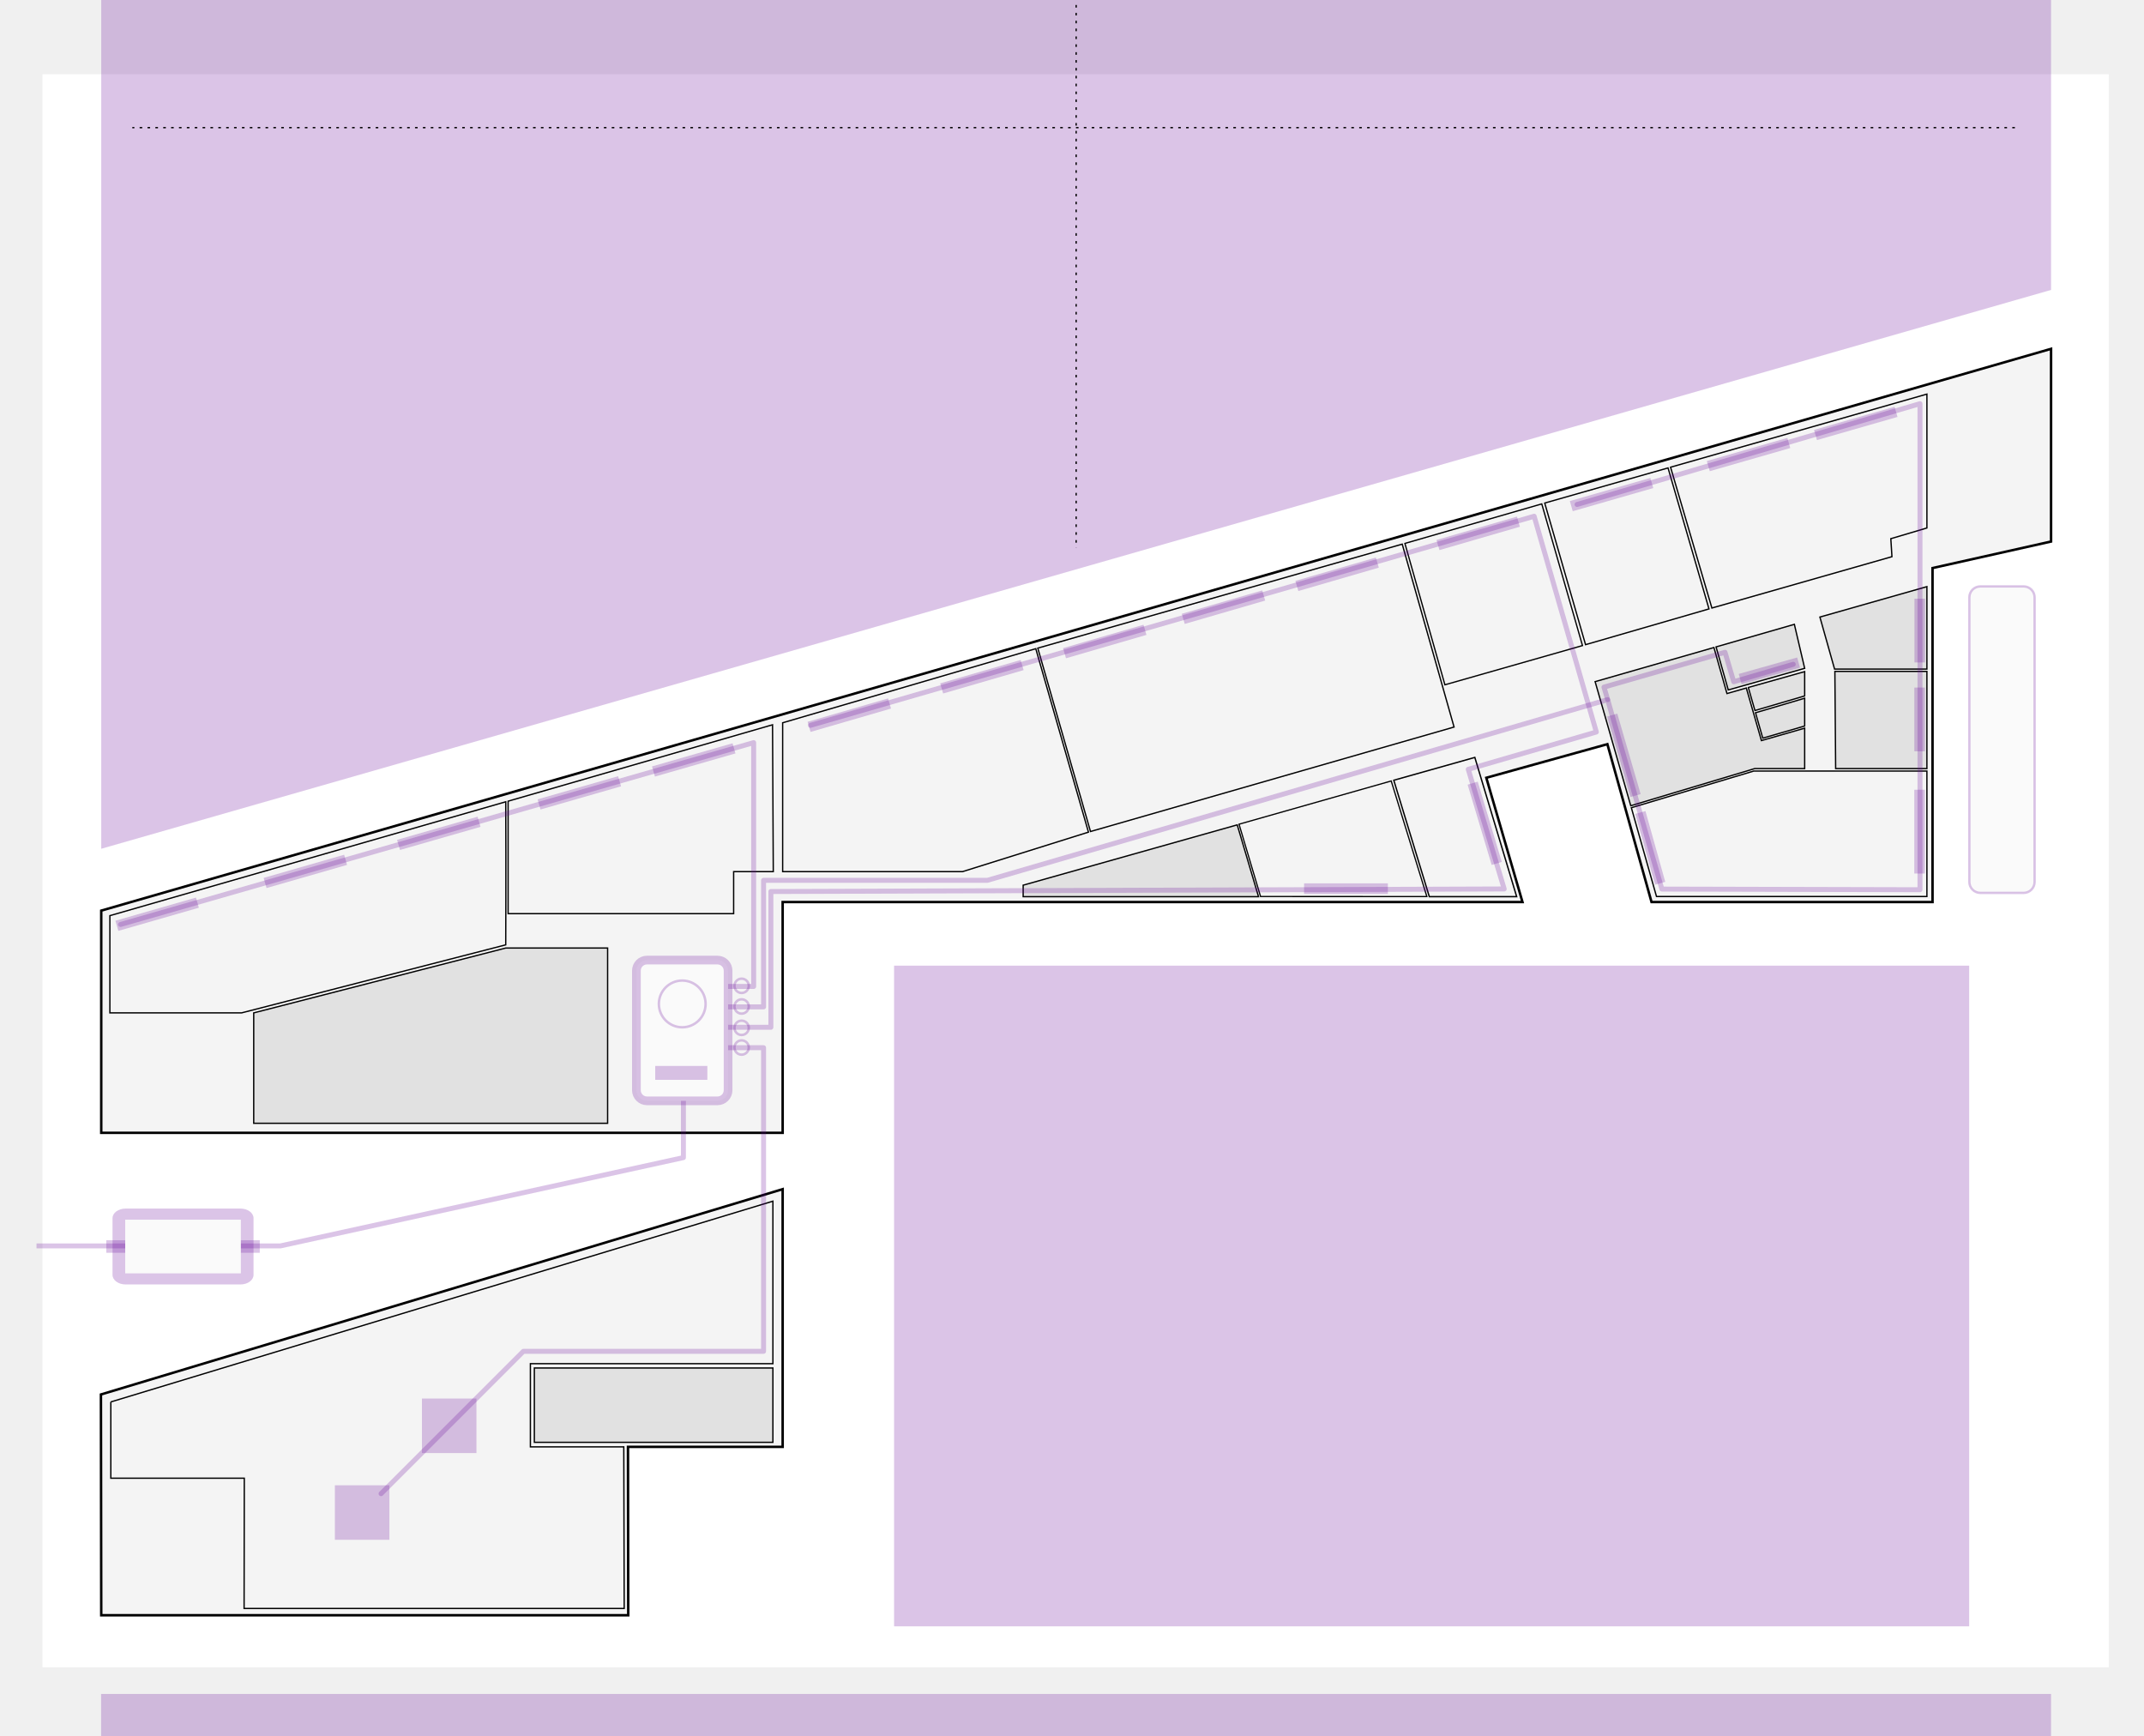
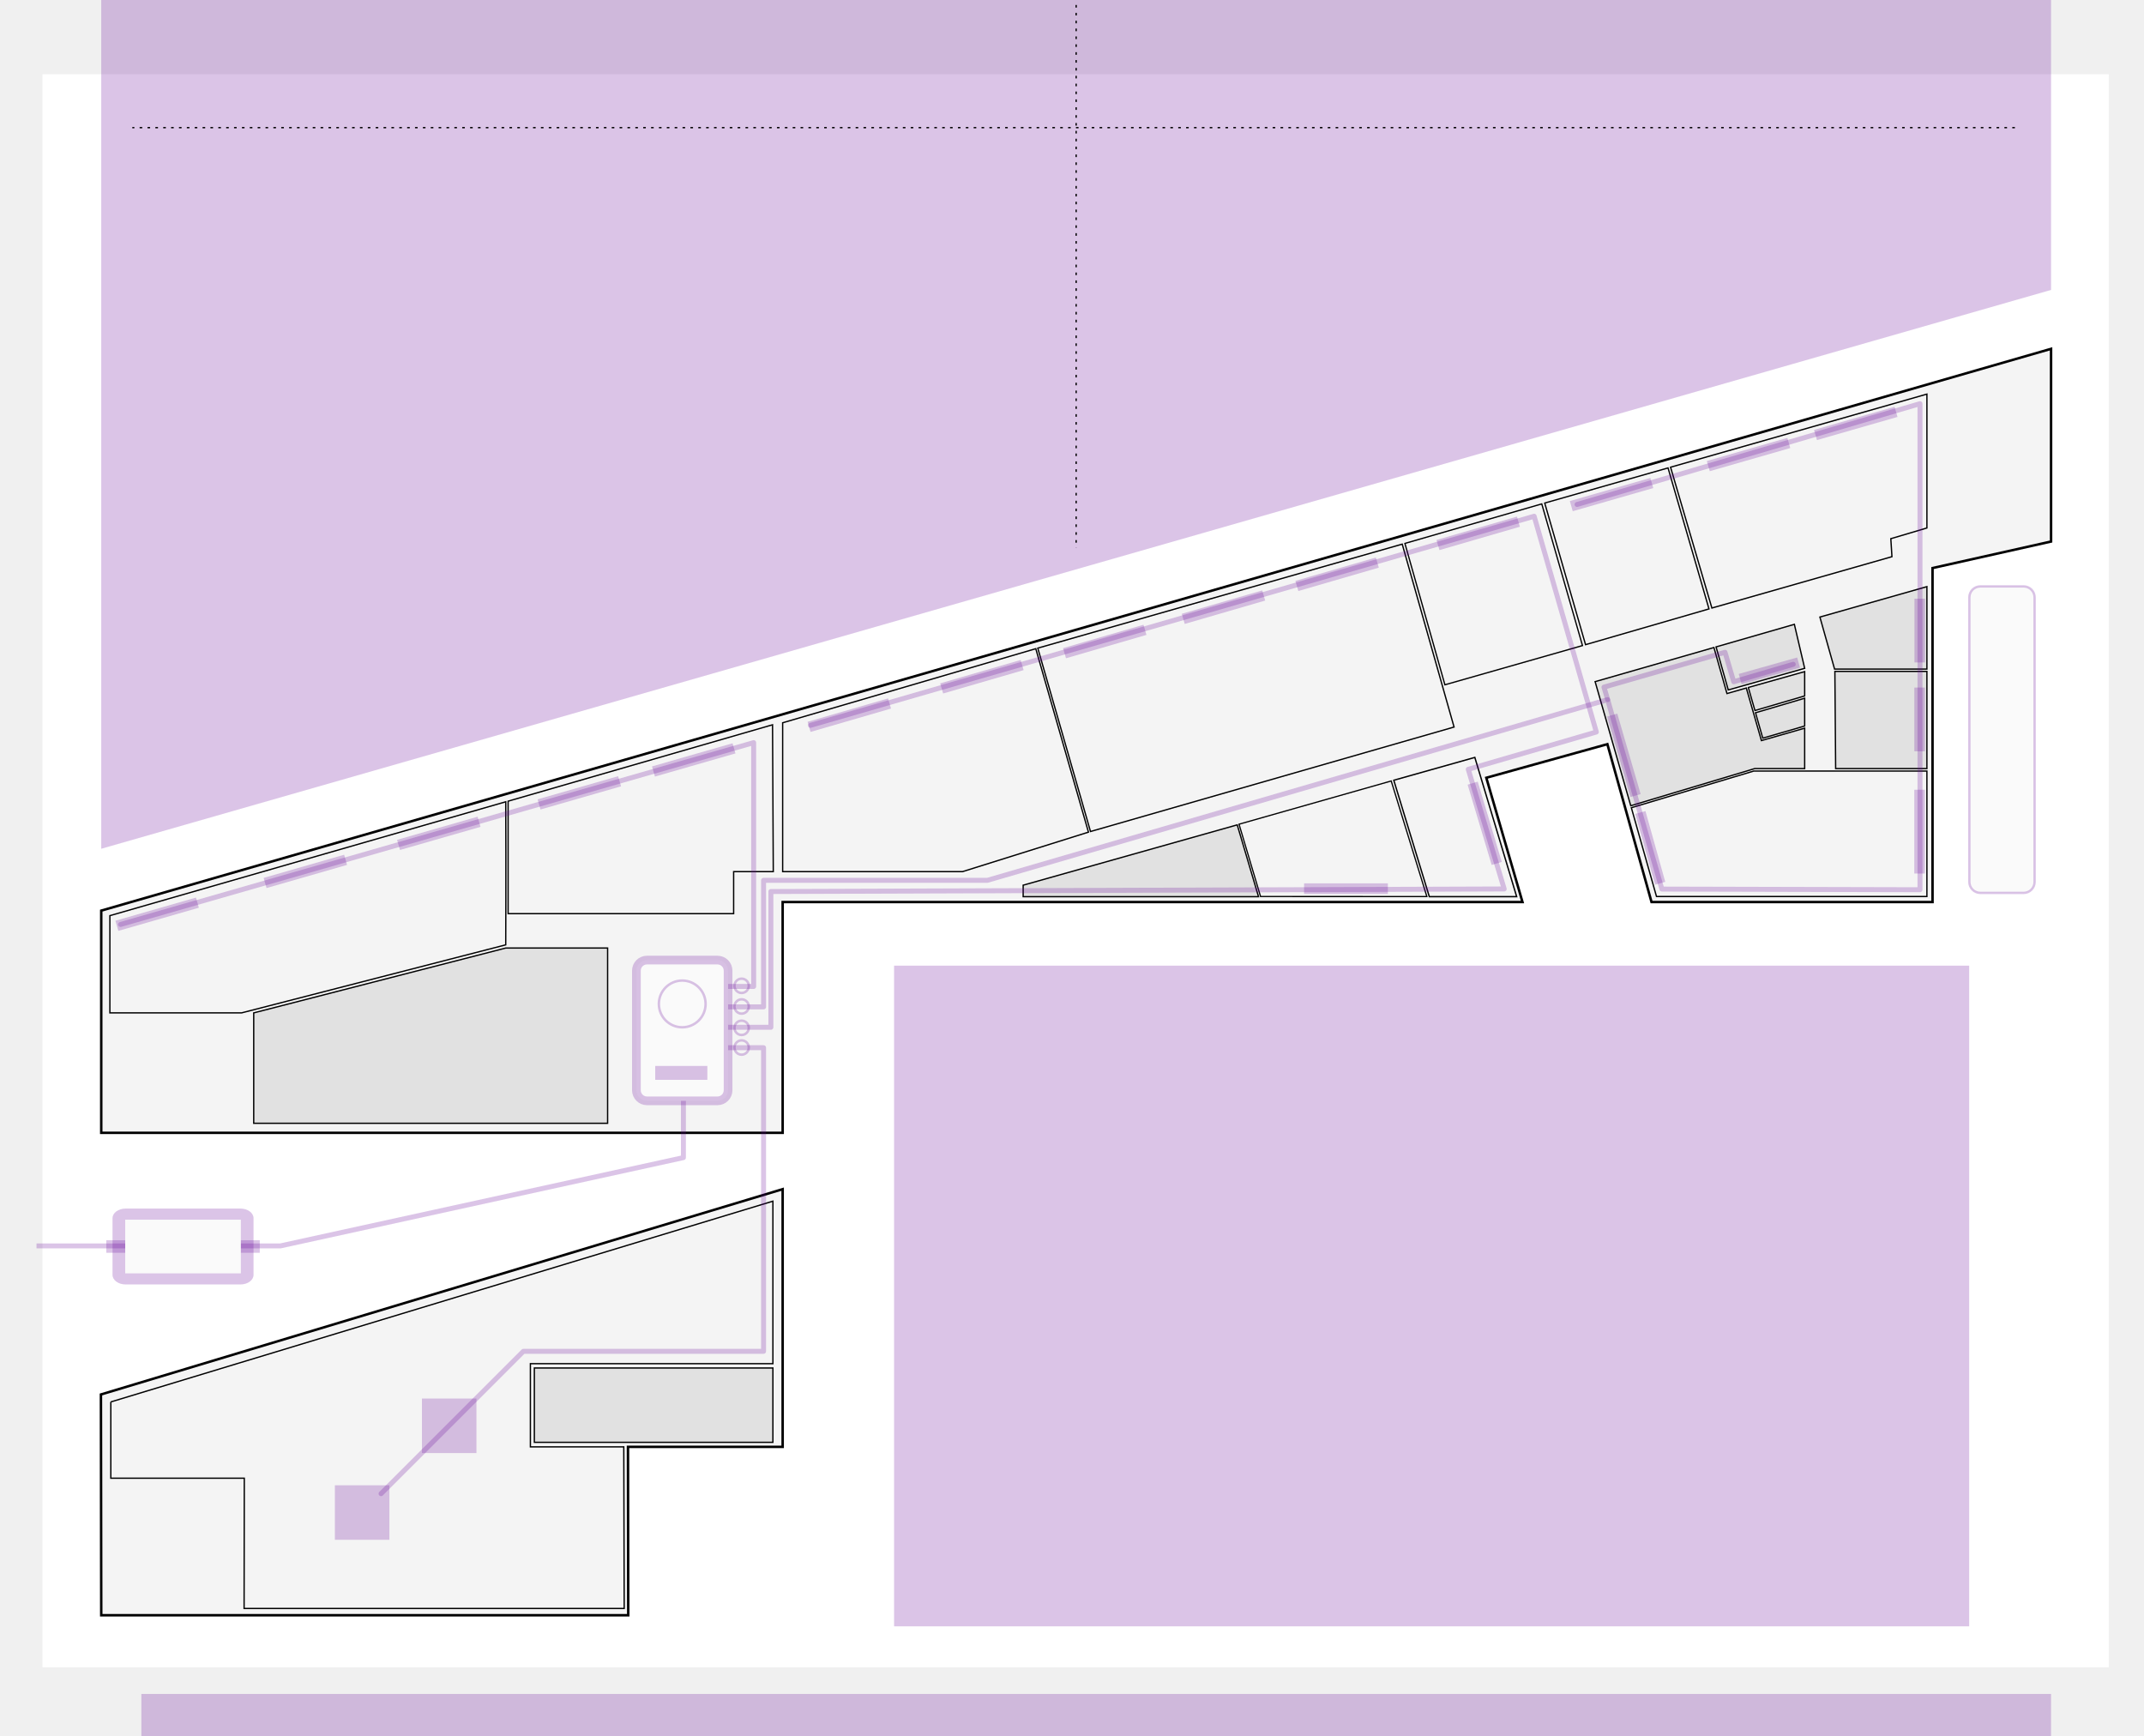
<svg xmlns="http://www.w3.org/2000/svg" width="432.435mm" height="350mm" viewBox="0 0 432.435 350" version="1.1" id="svg5">
  <defs id="defs2" />
  <g id="drawing" transform="translate(87.61958,-48.61679)" style="display:inline">
    <rect style="display:inline;opacity:1;fill:#ffffff;fill-opacity:1;stroke:none;stroke-width:0.47;stroke-linecap:butt;stroke-linejoin:round;stroke-miterlimit:4;stroke-dasharray:0.47, 3.759;stroke-dashoffset:0;stroke-opacity:1;stop-color:#000000" id="rect78717" width="416.761" height="321.272" x="-79.049" y="63.589" />
    <rect style="opacity:1;fill:#fafafa;fill-opacity:1;stroke:#660099;stroke-width:0.477;stroke-linecap:round;stroke-linejoin:round;stroke-miterlimit:4;stroke-dasharray:none;stroke-opacity:0.231;stop-color:#000000" id="rect4922" width="13.162" height="61.81" x="309.59" y="166.878" ry="2.213" />
    <path style="fill:#000000;fill-opacity:0.045;stroke:#000000;stroke-width:0.5;stroke-linecap:butt;stroke-linejoin:miter;stroke-miterlimit:4;stroke-dasharray:none;stroke-opacity:1" d="m -67.199,232.262 -2.6e-4,44.81 h 137.438 l 2.6e-4,-46.537 149.22,1.2e-4 -7.295,-25.065 24.417,-6.778 8.905,31.842 h 56.677 v -67.358 l 23.907,-5.349 v -38.862 z" id="envelope_emelet" />
    <path style="fill:#000000;fill-opacity:0.045;stroke:#000000;stroke-width:0.5;stroke-linecap:butt;stroke-linejoin:miter;stroke-miterlimit:4;stroke-dasharray:none;stroke-opacity:1" d="M -67.263,329.84 70.239,288.436 v 51.967 H 39.042 l 0.051,33.958 -106.292,-6e-4 z" id="envelope_foldszint" />
    <path style="display:inline;fill:#660099;fill-opacity:0.231;stroke:none;stroke-width:0.438px;stroke-linecap:butt;stroke-linejoin:miter;stroke-opacity:1" d="M -67.199,219.789 V -73.893 l 393.269,-5.29e-4 V 107.086 Z" id="path91226" class="clickthrough" />
    <path style="fill:#660099;fill-opacity:0.231;stroke:none;stroke-width:0.709px;stroke-linecap:butt;stroke-linejoin:miter;stroke-opacity:1" d="m 309.554,243.358 -216.841,1.3e-4 v 133.244 l 216.841,-1.3e-4 z" id="path92253" />
    <path style="opacity:0;fill:#660099;fill-opacity:0.231;stroke:none;stroke-width:0.275px;stroke-linecap:butt;stroke-linejoin:miter;stroke-opacity:1" d="M 129.097,74.096 H 326.07 V 106.797 L 129.097,163.689 Z" id="path6751" />
    <path style="display:inline;opacity:0;fill:#660099;fill-opacity:0.231;stroke:none;stroke-width:0.273px;stroke-linecap:butt;stroke-linejoin:miter;stroke-opacity:1" d="m -67.166,74.096 196.263,5.94e-4 v 89.555 l -196.296,56.138 z" id="path6531" />
    <rect style="display:inline;opacity:0;fill:#660099;fill-opacity:0.231;stroke:none;stroke-width:0.536;stroke-linecap:butt;stroke-linejoin:round;stroke-miterlimit:4;stroke-dasharray:none;stroke-dashoffset:0;stroke-opacity:1;stop-color:#000000" id="rect93623-6" width="196.973" height="148.012" x="129.097" y="-73.981" />
    <rect style="display:inline;opacity:0;fill:#660099;fill-opacity:0.231;stroke:none;stroke-width:0.522;stroke-linecap:butt;stroke-linejoin:round;stroke-miterlimit:4;stroke-dasharray:none;stroke-dashoffset:0;stroke-opacity:1;stop-color:#000000" id="rect93623" width="196.296" height="148.012" x="-67.199" y="-73.981" />
    <path style="display:inline;fill:none;stroke:#000000;stroke-width:0.265;stroke-linecap:butt;stroke-linejoin:miter;stroke-miterlimit:4;stroke-dasharray:0.529, 1.058;stroke-dashoffset:0;stroke-opacity:1" d="M 318.776,74.358 H -60.931" id="path942" />
    <path style="display:inline;fill:none;stroke:#000000;stroke-width:0.265;stroke-linecap:butt;stroke-linejoin:miter;stroke-miterlimit:4;stroke-dasharray:0.529, 1.058;stroke-dashoffset:0;stroke-opacity:1" d="M 129.436,-67.821 V 159.149" id="path942-6-3" />
-     <path style="display:inline;fill:#660099;fill-opacity:0.231;stroke:none;stroke-width:0.444;stroke-linecap:butt;stroke-linejoin:miter;stroke-miterlimit:4;stroke-dasharray:0.444, 5.325;stroke-dashoffset:0;stroke-opacity:1" d="M 326.07,390.236 H -67.231 V 621.036 H 326.07 Z" id="graph" />
+     <path style="display:inline;fill:#660099;fill-opacity:0.231;stroke:none;stroke-width:0.439;stroke-linecap:butt;stroke-linejoin:miter;stroke-miterlimit:4;stroke-dasharray:0.439, 5.27;stroke-dashoffset:0;stroke-opacity:1" d="M 326.07,390.236 H -59.11 V 621.036 H 326.07 Z" id="graph" />
    <rect style="display:inline;fill:#660099;fill-opacity:0.231;stroke:none;stroke-width:0.081;stroke-linecap:butt;stroke-linejoin:round;stroke-miterlimit:4;stroke-dasharray:none;stroke-dashoffset:0;stroke-opacity:1;stop-color:#000000" id="rect41701-4" width="30.954" height="2.526" x="-66.18" y="298.739" rx="0" ry="0" />
    <path style="fill:none;stroke:#660099;stroke-width:1;stroke-linecap:butt;stroke-linejoin:round;stroke-miterlimit:4;stroke-dasharray:none;stroke-opacity:0.231" d="m 50.221,268.504 v 13.569 l -81.292,17.807 h -49.188" id="path43866" />
    <rect style="display:inline;fill:#660099;fill-opacity:0.231;stroke:none;stroke-width:0.125;stroke-linecap:round;stroke-linejoin:round;stroke-miterlimit:4;stroke-dasharray:none;stroke-dashoffset:0;stroke-opacity:1;stop-color:#000000" id="rect14422-5" width="28.44" height="15.302" x="-64.923" y="292.351" rx="2.626" ry="1.935" />
    <rect style="display:inline;opacity:1;fill:#fafafa;fill-opacity:1;stroke:none;stroke-width:0.145;stroke-linecap:butt;stroke-linejoin:round;stroke-miterlimit:4;stroke-dasharray:none;stroke-dashoffset:0;stroke-opacity:1;stop-color:#000000" id="rect41701" width="23.323" height="10.824" x="-62.365" y="294.59" rx="0" ry="0" />
    <path style="fill:none;stroke:#000000;stroke-width:0.265px;stroke-linecap:butt;stroke-linejoin:miter;stroke-opacity:1" d="m 195.203,158.354 -73.506,20.969 10.633,36.986 73.328,-21.07 z" id="OktopuszKeramia" />
    <path style="fill:#000000;fill-opacity:0.08;stroke:#000000;stroke-width:0.265px;stroke-linecap:butt;stroke-linejoin:miter;stroke-opacity:1" d="m 161.923,214.966 -43.176,12.166 v 2.313 h 47.469 z" id="haromszogRaktar" />
    <path style="fill:#000000;fill-opacity:0.08;stroke:#000000;stroke-width:0.265px;stroke-linecap:butt;stroke-linejoin:miter;stroke-opacity:1" d="m 241.296,211.112 -7.188,-25.028 23.962,-6.881 2.633,9.284 3.902,-1.121 3.046,10.607 8.724,-2.507 v 8.156 h -10.085 z" id="GEP" />
    <path style="fill:#000000;fill-opacity:0.08;stroke:#000000;stroke-width:0.265px;stroke-linecap:butt;stroke-linejoin:miter;stroke-opacity:1" d="m 279.446,173.059 21.583,-6.136 v 16.636 h -18.623 z" id="kistargyalo" />
    <path style="fill:#000000;fill-opacity:0.08;stroke:#000000;stroke-width:0.265px;stroke-linecap:butt;stroke-linejoin:miter;stroke-opacity:1" d="m 301.029,184.014 1e-5,19.61 H 282.623 l -0.156,-19.61 z" id="OktopuszSzitaKismuhely" />
    <path style="fill:#000000;fill-opacity:0.08;stroke:#000000;stroke-width:0.265px;stroke-linecap:butt;stroke-linejoin:miter;stroke-opacity:1" d="m 276.375,184.059 -11.368,3.199 1.336,4.652 10.032,-2.944 z" id="wc1" />
    <path style="fill:#000000;fill-opacity:0.08;stroke:#000000;stroke-width:0.265px;stroke-linecap:butt;stroke-linejoin:miter;stroke-opacity:1" d="m 276.375,189.428 v 5.607 l -8.453,2.447 -1.461,-5.125 z" id="wc2" />
    <path style="fill:#000000;fill-opacity:0.08;stroke:#000000;stroke-width:0.265px;stroke-linecap:butt;stroke-linejoin:miter;stroke-opacity:1" d="m 274.295,174.526 -15.794,4.552 2.461,8.679 15.413,-4.358 z" id="wc3" />
    <path style="display:inline;fill:#000000;fill-opacity:0.08;stroke:#000000;stroke-width:0.265;stroke-linecap:butt;stroke-linejoin:miter;stroke-miterlimit:4;stroke-dasharray:none;stroke-opacity:1" d="m 34.934,239.808 -20.548,-4e-5 -50.832,13.076 v 22.269 l 71.38,-3.8e-4 z" id="pult" />
    <path style="display:inline;fill:#000000;fill-opacity:0.08;stroke:#000000;stroke-width:0.265px;stroke-linecap:butt;stroke-linejoin:miter;stroke-opacity:1" d="m 68.271,324.5 v 14.989 h -48.113 v -14.989 z" id="lenti_wc" />
    <g id="g912">
      <path style="display:inline;fill:none;stroke:#000000;stroke-width:0.265px;stroke-linecap:butt;stroke-linejoin:miter;stroke-opacity:1" d="m 249.325,142.838 8.335,28.402 36.318,-10.36 -0.228,-3.626 7.28,-2.161 v -26.997 z" id="Gólyafészek" />
      <path style="display:inline;fill:none;stroke:#000000;stroke-width:0.265px;stroke-linecap:butt;stroke-linejoin:miter;stroke-opacity:1" d="m 241.416,211.511 24.682,-7.397 h 34.931 v 25.306 h -54.54 z" id="Oktopusz" />
      <path style="display:inline;fill:none;stroke:#000000;stroke-width:0.263px;stroke-linecap:butt;stroke-linejoin:miter;stroke-opacity:1" d="m 223.944,150.065 24.872,-7.081 8.259,28.432 -24.897,7.212 z" id="PK" />
      <path style="display:inline;fill:none;stroke:#000000;stroke-width:0.259px;stroke-linecap:butt;stroke-linejoin:miter;stroke-opacity:1" d="m 223.348,150.241 -27.604,7.966 8.067,28.512 27.748,-7.909 z" id="SZGK" />
      <path style="display:inline;fill:none;stroke:#000000;stroke-width:0.275px;stroke-linecap:butt;stroke-linejoin:miter;stroke-opacity:1" d="m 193.501,205.969 16.345,-4.603 8.439,28.079 h -17.62 z" id="Gólyairoda" />
      <path style="display:inline;fill:none;stroke:#000000;stroke-width:0.247px;stroke-linecap:butt;stroke-linejoin:miter;stroke-opacity:1" d="m 192.982,206.118 -30.694,8.717 4.339,14.581 33.543,0.012 z" id="Lahmacun" />
      <path style="fill:none;stroke:#000000;stroke-width:0.265px;stroke-linecap:butt;stroke-linejoin:miter;stroke-opacity:1" d="m 121.291,179.439 10.624,36.995 -25.401,7.966 H 70.239 v -30.02 z" id="Mérce" />
      <path style="fill:none;stroke:#000000;stroke-width:0.265px;stroke-linecap:butt;stroke-linejoin:miter;stroke-opacity:1" d="m 68.346,224.399 -0.149,-29.618 -53.33,15.41 v 22.688 h 45.486 l 4.94e-4,-8.48 z" id="kisterem" />
      <path style="fill:none;stroke:#000000;stroke-width:0.265px;stroke-linecap:butt;stroke-linejoin:miter;stroke-opacity:1" d="m 14.385,210.313 -79.843,22.964 v 19.607 h 26.56 l 53.283,-13.721 c 0,0 0.062,-14.952 -1.64e-4,-28.849 z" id="vendégtér" />
      <path style="fill:none;stroke:#000000;stroke-width:0.265px;stroke-linecap:butt;stroke-linejoin:miter;stroke-opacity:1" d="m -65.267,331.342 133.538,-40.484 v 32.772 h -48.913 v 16.774 h 18.837 l 0.083,32.587 h -76.665 l 0.04,-26.26 h -26.92 v -15.388" id="Trafóház" />
    </g>
    <g id="g33836" transform="translate(-4.233333,4.233333)" class="clickthrough">
      <rect style="opacity:1;fill:#660099;fill-opacity:0.231;stroke:none;stroke-width:0.215;stroke-linecap:butt;stroke-linejoin:round;stroke-miterlimit:4;stroke-dasharray:none;stroke-dashoffset:0;stroke-opacity:0.231;stop-color:#000000" id="rect33730" width="10.995" height="10.995" x="-15.842" y="343.921" />
      <rect style="display:inline;fill:#660099;fill-opacity:0.231;stroke:none;stroke-width:0.215;stroke-linecap:butt;stroke-linejoin:round;stroke-miterlimit:4;stroke-dasharray:none;stroke-dashoffset:0;stroke-opacity:0.231;stop-color:#000000" id="rect33730-9" width="10.995" height="10.995" x="1.713" y="326.428" />
    </g>
    <g id="g33423" class="clickthrough">
      <rect style="display:inline;fill:#660099;fill-opacity:0.231;stroke:none;stroke-width:0.215;stroke-linecap:butt;stroke-linejoin:round;stroke-miterlimit:4;stroke-dasharray:none;stroke-dashoffset:0;stroke-opacity:0.231;stop-color:#000000" id="rect31216-2-3-52" width="16.898" height="2.128" x="-13.937" y="207.4" ry="0" transform="rotate(-16.0342)" />
      <rect style="display:inline;fill:#660099;fill-opacity:0.231;stroke:none;stroke-width:0.215;stroke-linecap:butt;stroke-linejoin:round;stroke-miterlimit:4;stroke-dasharray:none;stroke-dashoffset:0;stroke-opacity:0.231;stop-color:#000000" id="rect31216-2-3-9" width="16.898" height="2.128" x="-37.952" y="207.406" ry="0" transform="rotate(-16.0342)" />
      <rect style="display:inline;fill:#660099;fill-opacity:0.231;stroke:none;stroke-width:0.215;stroke-linecap:butt;stroke-linejoin:round;stroke-miterlimit:4;stroke-dasharray:none;stroke-dashoffset:0;stroke-opacity:0.231;stop-color:#000000" id="rect31216-2-3-52-2" width="16.898" height="2.128" x="-67.448" y="207.428" ry="0" transform="rotate(-16.0342)" />
      <rect style="display:inline;fill:#660099;fill-opacity:0.231;stroke:none;stroke-width:0.215;stroke-linecap:butt;stroke-linejoin:round;stroke-miterlimit:4;stroke-dasharray:none;stroke-dashoffset:0;stroke-opacity:0.231;stop-color:#000000" id="rect31216-2-3-9-4" width="16.898" height="2.128" x="-95.438" y="207.37" ry="0" transform="rotate(-16.0342)" />
      <rect style="display:inline;fill:#660099;fill-opacity:0.231;stroke:none;stroke-width:0.215;stroke-linecap:butt;stroke-linejoin:round;stroke-miterlimit:4;stroke-dasharray:none;stroke-dashoffset:0;stroke-opacity:0.231;stop-color:#000000" id="rect31216-2-3-9-7" width="16.898" height="2.128" x="-126.548" y="207.414" ry="0" transform="rotate(-16.0342)" />
    </g>
    <g id="g33266" class="clickthrough" style="display:inline">
      <rect style="display:inline;fill:#660099;fill-opacity:0.231;stroke:none;stroke-width:0.202;stroke-linecap:butt;stroke-linejoin:round;stroke-miterlimit:4;stroke-dasharray:none;stroke-dashoffset:0;stroke-opacity:0.231;stop-color:#000000" id="rect31216-5" width="14.824" height="2.128" x="270.131" y="-178.086" ry="0" transform="rotate(74.37511)" />
      <rect style="display:inline;fill:#660099;fill-opacity:0.231;stroke:none;stroke-width:0.215;stroke-linecap:butt;stroke-linejoin:round;stroke-miterlimit:4;stroke-dasharray:none;stroke-dashoffset:0;stroke-opacity:0.231;stop-color:#000000" id="rect31216-2" width="16.898" height="2.128" x="207.881" y="-300.616" ry="0" transform="rotate(90)" />
      <rect style="display:inline;fill:#660099;fill-opacity:0.231;stroke:none;stroke-width:0.215;stroke-linecap:butt;stroke-linejoin:round;stroke-miterlimit:4;stroke-dasharray:none;stroke-dashoffset:0;stroke-opacity:0.231;stop-color:#000000" id="rect31216-2-3" width="16.898" height="2.128" x="230.066" y="206.916" ry="0" transform="rotate(-16.0342)" />
      <rect style="display:inline;fill:#660099;fill-opacity:0.231;stroke:none;stroke-width:0.215;stroke-linecap:butt;stroke-linejoin:round;stroke-miterlimit:4;stroke-dasharray:none;stroke-dashoffset:0;stroke-opacity:0.231;stop-color:#000000" id="rect31216-2-3-5" width="16.898" height="2.128" x="207.547" y="206.973" ry="0" transform="rotate(-16.0342)" />
      <rect style="display:inline;fill:#660099;fill-opacity:0.231;stroke:none;stroke-width:0.183;stroke-linecap:butt;stroke-linejoin:round;stroke-miterlimit:4;stroke-dasharray:none;stroke-dashoffset:0;stroke-opacity:0.231;stop-color:#000000" id="rect31216-2-3-5-6" width="12.244" height="2.128" x="203.242" y="248.944" ry="0" transform="matrix(0.9625472,-0.2711142,0.2709199,0.9626019,0,0)" />
      <rect style="display:inline;fill:#660099;fill-opacity:0.231;stroke:none;stroke-width:0.215;stroke-linecap:butt;stroke-linejoin:round;stroke-miterlimit:4;stroke-dasharray:none;stroke-dashoffset:0;stroke-opacity:0.231;stop-color:#000000" id="rect31216-2-3-6" width="16.898" height="2.128" x="178.761" y="207.098" ry="0" transform="rotate(-16.0342)" />
      <rect style="display:inline;fill:#660099;fill-opacity:0.231;stroke:none;stroke-width:0.215;stroke-linecap:butt;stroke-linejoin:round;stroke-miterlimit:4;stroke-dasharray:none;stroke-dashoffset:0;stroke-opacity:0.231;stop-color:#000000" id="rect31216-1-8-1" width="16.898" height="2.128" x="251.416" y="-175.436" ry="0" transform="rotate(73.80998)" />
      <rect style="display:inline;fill:#660099;fill-opacity:0.231;stroke:none;stroke-width:0.188;stroke-linecap:butt;stroke-linejoin:round;stroke-miterlimit:4;stroke-dasharray:none;stroke-dashoffset:0;stroke-opacity:0.231;stop-color:#000000" id="rect31216-2-1" width="12.853" height="2.128" x="169.357" y="-300.649" ry="0" transform="rotate(90)" />
      <rect style="display:inline;fill:#660099;fill-opacity:0.231;stroke:none;stroke-width:0.188;stroke-linecap:butt;stroke-linejoin:round;stroke-miterlimit:4;stroke-dasharray:none;stroke-dashoffset:0;stroke-opacity:0.231;stop-color:#000000" id="rect31216-2-1-2" width="12.853" height="2.128" x="187.281" y="-300.629" ry="0" transform="rotate(90)" />
    </g>
    <g id="g32196" class="clickthrough">
      <rect style="opacity:1;fill:#660099;fill-opacity:0.231;stroke:none;stroke-width:0.215;stroke-linecap:butt;stroke-linejoin:round;stroke-miterlimit:4;stroke-dasharray:none;stroke-dashoffset:0;stroke-opacity:0.231;stop-color:#000000" id="rect31216" width="16.898" height="2.128" x="175.411" y="226.764" ry="0" />
      <rect style="display:inline;fill:#660099;fill-opacity:0.231;stroke:none;stroke-width:0.215;stroke-linecap:butt;stroke-linejoin:round;stroke-miterlimit:4;stroke-dasharray:none;stroke-dashoffset:0;stroke-opacity:0.231;stop-color:#000000" id="rect31216-1" width="16.898" height="2.128" x="257.954" y="-142.417" ry="0" transform="rotate(73.32834)" />
      <rect style="display:inline;fill:#660099;fill-opacity:0.231;stroke:none;stroke-width:0.215;stroke-linecap:butt;stroke-linejoin:round;stroke-miterlimit:4;stroke-dasharray:none;stroke-dashoffset:0;stroke-opacity:0.231;stop-color:#000000" id="rect31216-1-8" width="16.898" height="2.128" x="150.182" y="207.619" ry="0" transform="rotate(-16.19002)" />
      <rect style="display:inline;fill:#660099;fill-opacity:0.231;stroke:none;stroke-width:0.215;stroke-linecap:butt;stroke-linejoin:round;stroke-miterlimit:4;stroke-dasharray:none;stroke-dashoffset:0;stroke-opacity:0.231;stop-color:#000000" id="rect31216-1-8-0" width="16.898" height="2.128" x="45.991" y="207.478" ry="0" transform="rotate(-16.19002)" />
      <rect style="display:inline;fill:#660099;fill-opacity:0.231;stroke:none;stroke-width:0.215;stroke-linecap:butt;stroke-linejoin:round;stroke-miterlimit:4;stroke-dasharray:none;stroke-dashoffset:0;stroke-opacity:0.231;stop-color:#000000" id="rect31216-1-8-05" width="16.898" height="2.128" x="18.144" y="207.467" ry="0" transform="rotate(-16.19002)" />
    </g>
    <g id="g900">
      <rect style="display:inline;fill:#660099;fill-opacity:0.231;stroke:none;stroke-width:0.215;stroke-linecap:butt;stroke-linejoin:round;stroke-miterlimit:4;stroke-dasharray:none;stroke-dashoffset:0;stroke-opacity:0.231;stop-color:#000000" id="rect31216-1-8-05-1" width="16.898" height="2.128" x="71.765" y="207.564" ry="0" transform="rotate(-16.19002)" />
      <rect style="display:inline;fill:#660099;fill-opacity:0.231;stroke:none;stroke-width:0.215;stroke-linecap:butt;stroke-linejoin:round;stroke-miterlimit:4;stroke-dasharray:none;stroke-dashoffset:0;stroke-opacity:0.231;stop-color:#000000" id="rect31216-1-8-05-8" width="16.898" height="2.128" x="96.692" y="207.593" ry="0" transform="rotate(-16.19002)" />
      <rect style="display:inline;fill:#660099;fill-opacity:0.231;stroke:none;stroke-width:0.215;stroke-linecap:butt;stroke-linejoin:round;stroke-miterlimit:4;stroke-dasharray:none;stroke-dashoffset:0;stroke-opacity:0.231;stop-color:#000000" id="rect31216-1-8-05-8-2" width="16.898" height="2.128" x="120.553" y="207.607" ry="0" transform="rotate(-16.19002)" />
    </g>
    <path style="fill:none;stroke:#660099;stroke-width:1;stroke-linecap:round;stroke-linejoin:round;stroke-miterlimit:4;stroke-dasharray:none;stroke-opacity:0.231" d="m 46.68,259.908 19.71,-4.1e-4 v 8.769 52.461 l -48.441,4.1e-4 -28.707,28.707" id="path7279" class="clickthrough" />
    <path style="fill:none;stroke:#660099;stroke-width:1;stroke-linecap:round;stroke-linejoin:round;stroke-miterlimit:4;stroke-dasharray:none;stroke-opacity:0.231" d="m 47.185,255.792 20.676,-3.3e-4 1.87e-4,-27.381 147.911,-0.518 -7.251,-24.131 25.833,-7.518 -12.543,-43.514 -145.963,42.17" id="path6020" class="clickthrough" />
    <path style="fill:none;stroke:#660099;stroke-width:1;stroke-linecap:round;stroke-linejoin:round;stroke-miterlimit:4;stroke-dasharray:none;stroke-opacity:0.231" d="m 46.68,247.558 17.71,-7e-5 V 198.381 l -127.688,36.669" id="path6552" class="clickthrough" />
    <path style="fill:none;stroke:#660099;stroke-width:1;stroke-linecap:round;stroke-linejoin:round;stroke-miterlimit:4;stroke-dasharray:none;stroke-opacity:0.231" d="m 236.637,189.714 -0.745,-2.527 24.416,-7.023 1.757,5.943 12.006,-3.52" id="path1049" />
    <path style="fill:none;stroke:#660099;stroke-width:1;stroke-linecap:round;stroke-linejoin:round;stroke-miterlimit:4;stroke-dasharray:none;stroke-opacity:0.231" d="M 47.714,251.675 H 66.39 l 1.67e-4,-25.523 h 45.138 l 125.109,-36.438 10.936,38.204 52.058,0.129 v -98.02 l -69.163,20.327" id="path5000" class="clickthrough" />
    <rect style="opacity:1;fill:#fafafa;fill-opacity:1;stroke:#660099;stroke-width:1.755;stroke-linecap:round;stroke-linejoin:round;stroke-miterlimit:4;stroke-dasharray:none;stroke-dashoffset:0;stroke-opacity:0.231;stop-color:#000000" id="rect14620" width="18.49" height="28.387" x="40.739" y="242.236" ry="2.14" />
    <rect style="opacity:1;fill:#660099;fill-opacity:0.231;stroke:none;stroke-width:0.204;stroke-linecap:round;stroke-linejoin:round;stroke-miterlimit:4;stroke-dasharray:none;stroke-dashoffset:0;stroke-opacity:0.79;stop-color:#000000" id="rect14422" width="10.515" height="2.803" x="44.536" y="263.584" class="clickthrough" />
    <circle style="display:inline;fill:none;fill-opacity:0.231;stroke:#660099;stroke-width:0.5;stroke-linecap:butt;stroke-linejoin:round;stroke-miterlimit:4;stroke-dasharray:none;stroke-dashoffset:0;stroke-opacity:0.231;stop-color:#000000" id="path79704-9" cx="49.984" cy="251.079" r="4.713" class="clickthrough" />
    <circle style="opacity:1;fill:none;fill-opacity:0.231;stroke:#660099;stroke-width:0.5;stroke-linecap:butt;stroke-linejoin:round;stroke-miterlimit:4;stroke-dasharray:none;stroke-dashoffset:0;stroke-opacity:0.231;stop-color:#000000" id="path79704" cx="61.961" cy="247.427" r="1.444" />
    <circle style="display:inline;fill:none;fill-opacity:0.231;stroke:#660099;stroke-width:0.5;stroke-linecap:butt;stroke-linejoin:round;stroke-miterlimit:4;stroke-dasharray:none;stroke-dashoffset:0;stroke-opacity:0.231;stop-color:#000000" id="path79704-7" cx="61.961" cy="259.873" r="1.444" />
    <circle style="display:inline;fill:none;fill-opacity:0.231;stroke:#660099;stroke-width:0.5;stroke-linecap:butt;stroke-linejoin:round;stroke-miterlimit:4;stroke-dasharray:none;stroke-dashoffset:0;stroke-opacity:0.231;stop-color:#000000" id="path79704-2" cx="61.961" cy="255.897" r="1.444" />
    <circle style="display:inline;fill:none;fill-opacity:0.231;stroke:#660099;stroke-width:0.5;stroke-linecap:butt;stroke-linejoin:round;stroke-miterlimit:4;stroke-dasharray:none;stroke-dashoffset:0;stroke-opacity:0.231;stop-color:#000000" id="path79704-8" cx="61.961" cy="251.594" r="1.444" />
    <path style="fill:none;fill-opacity:0.281;stroke:none;stroke-width:0.265;stroke-linecap:butt;stroke-linejoin:miter;stroke-miterlimit:4;stroke-dasharray:0.265, 3.18;stroke-dashoffset:0;stroke-opacity:1" d="M 15.84,241.412 H 66.448 v 31.712 H 15.84 Z" id="control" />
  </g>
</svg>
